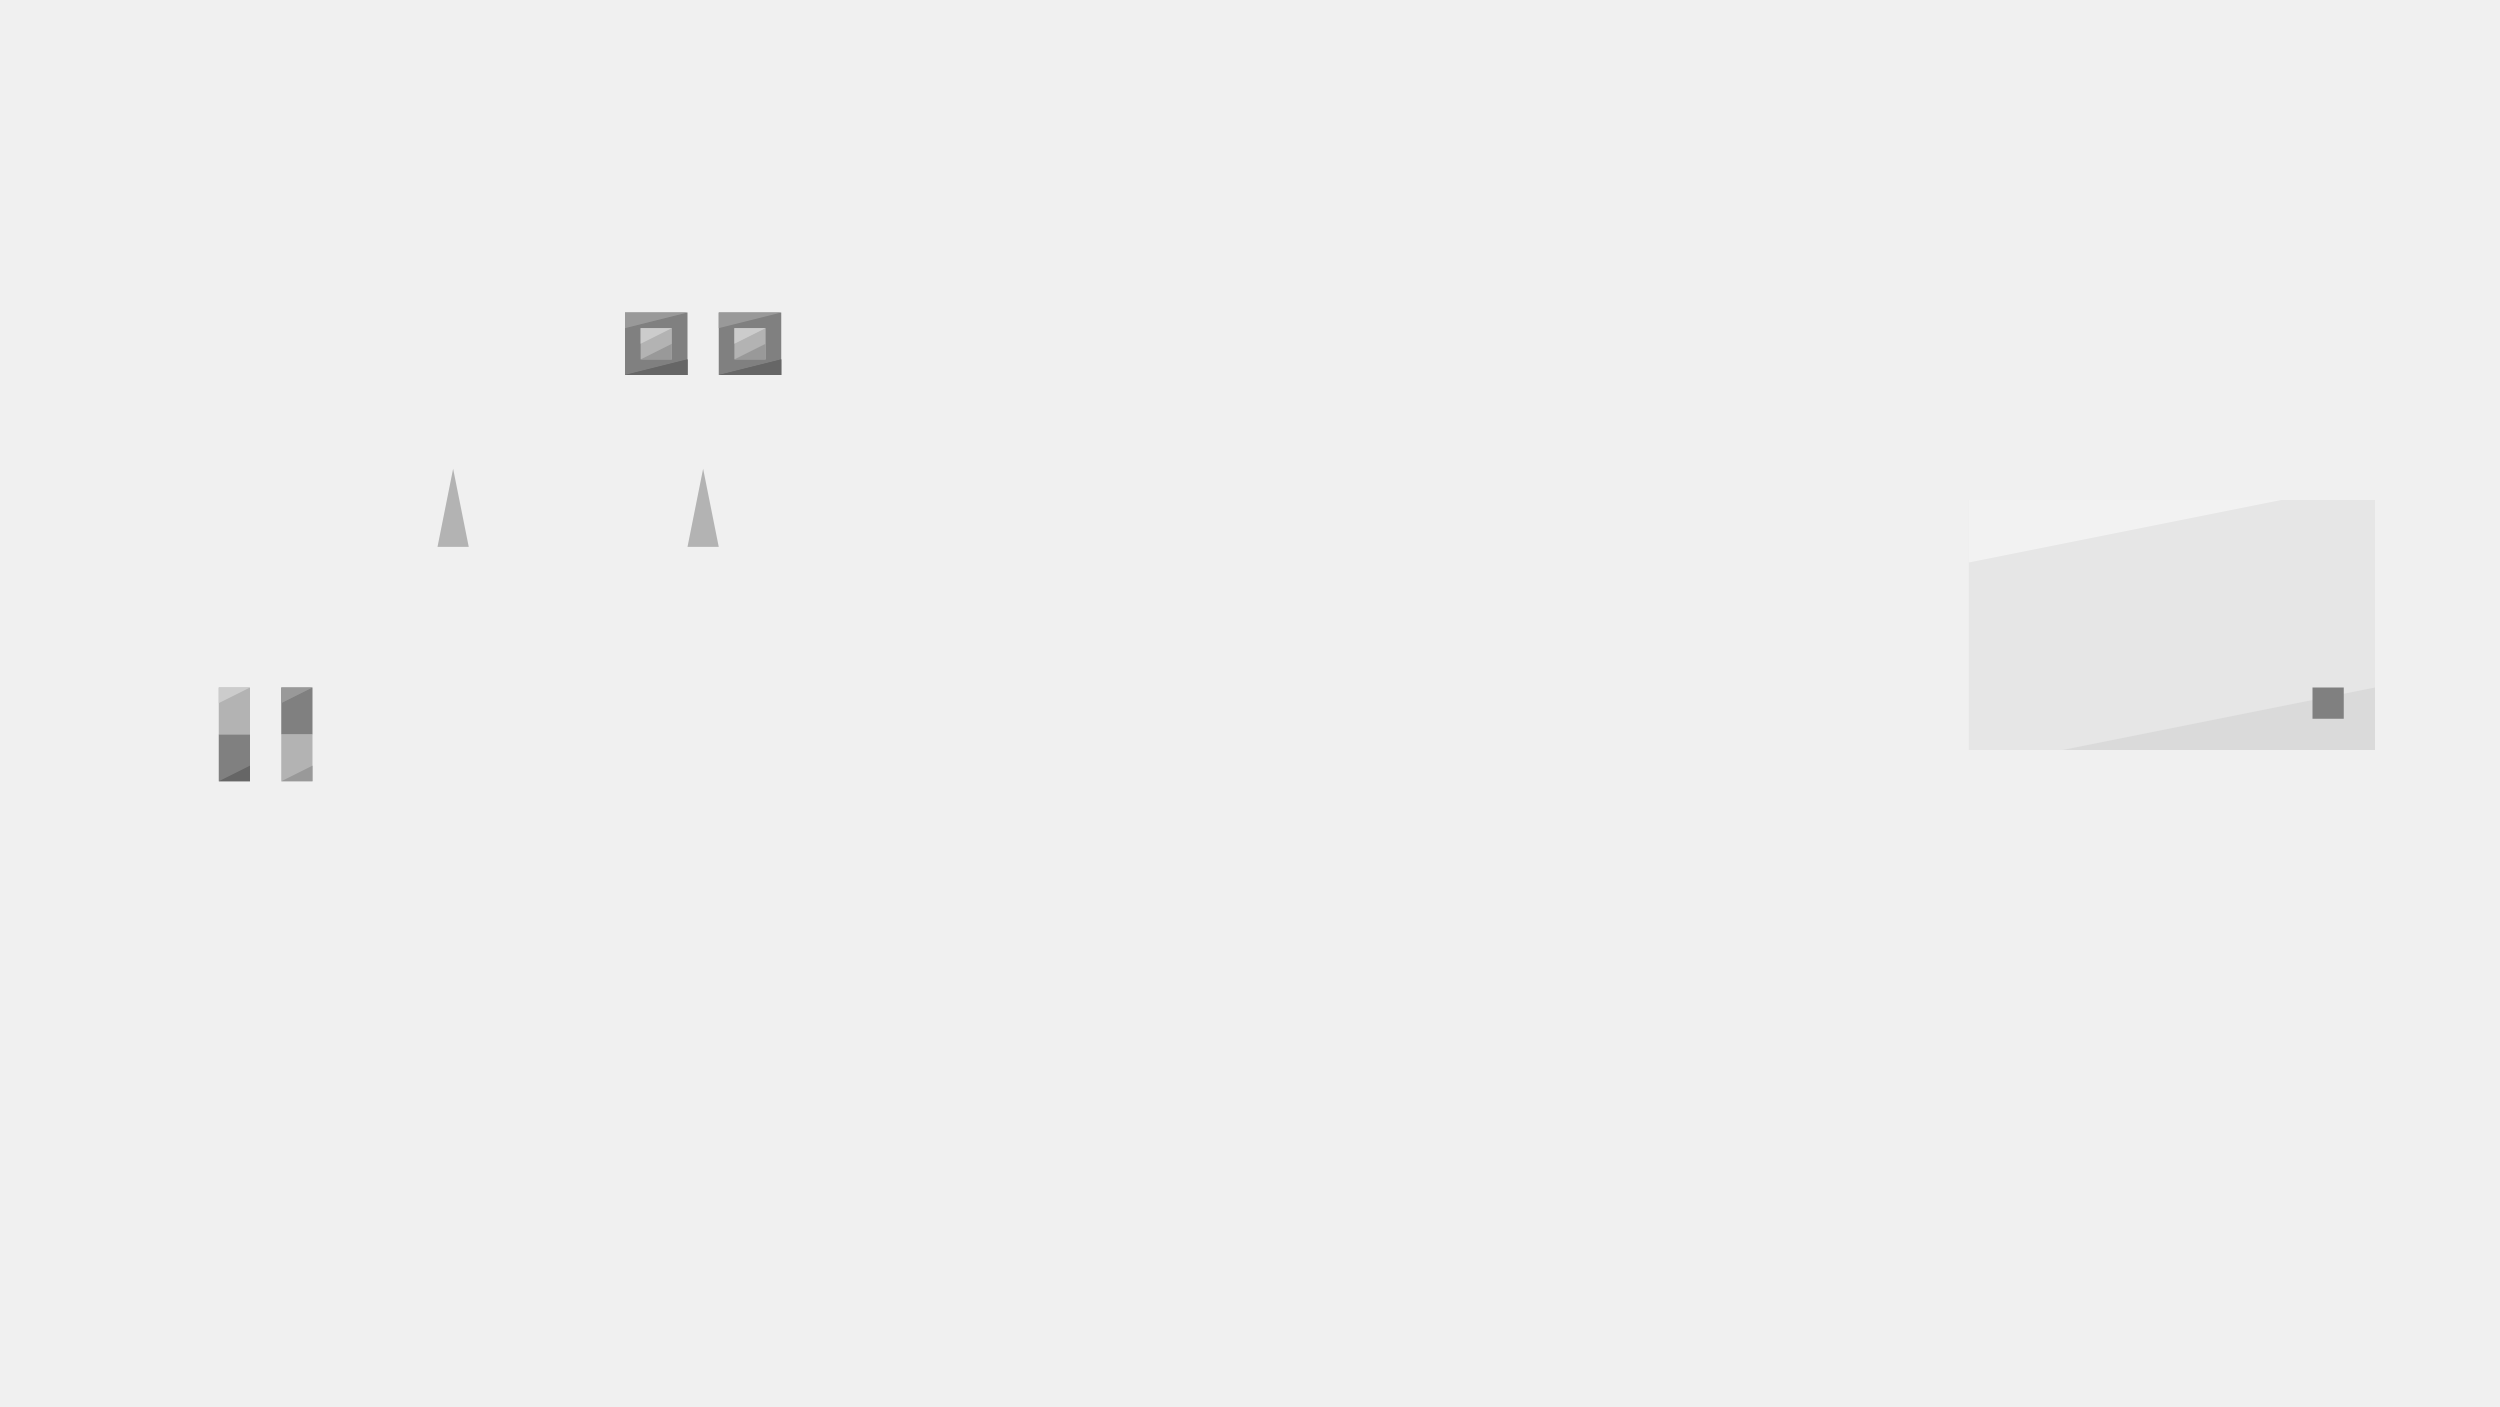
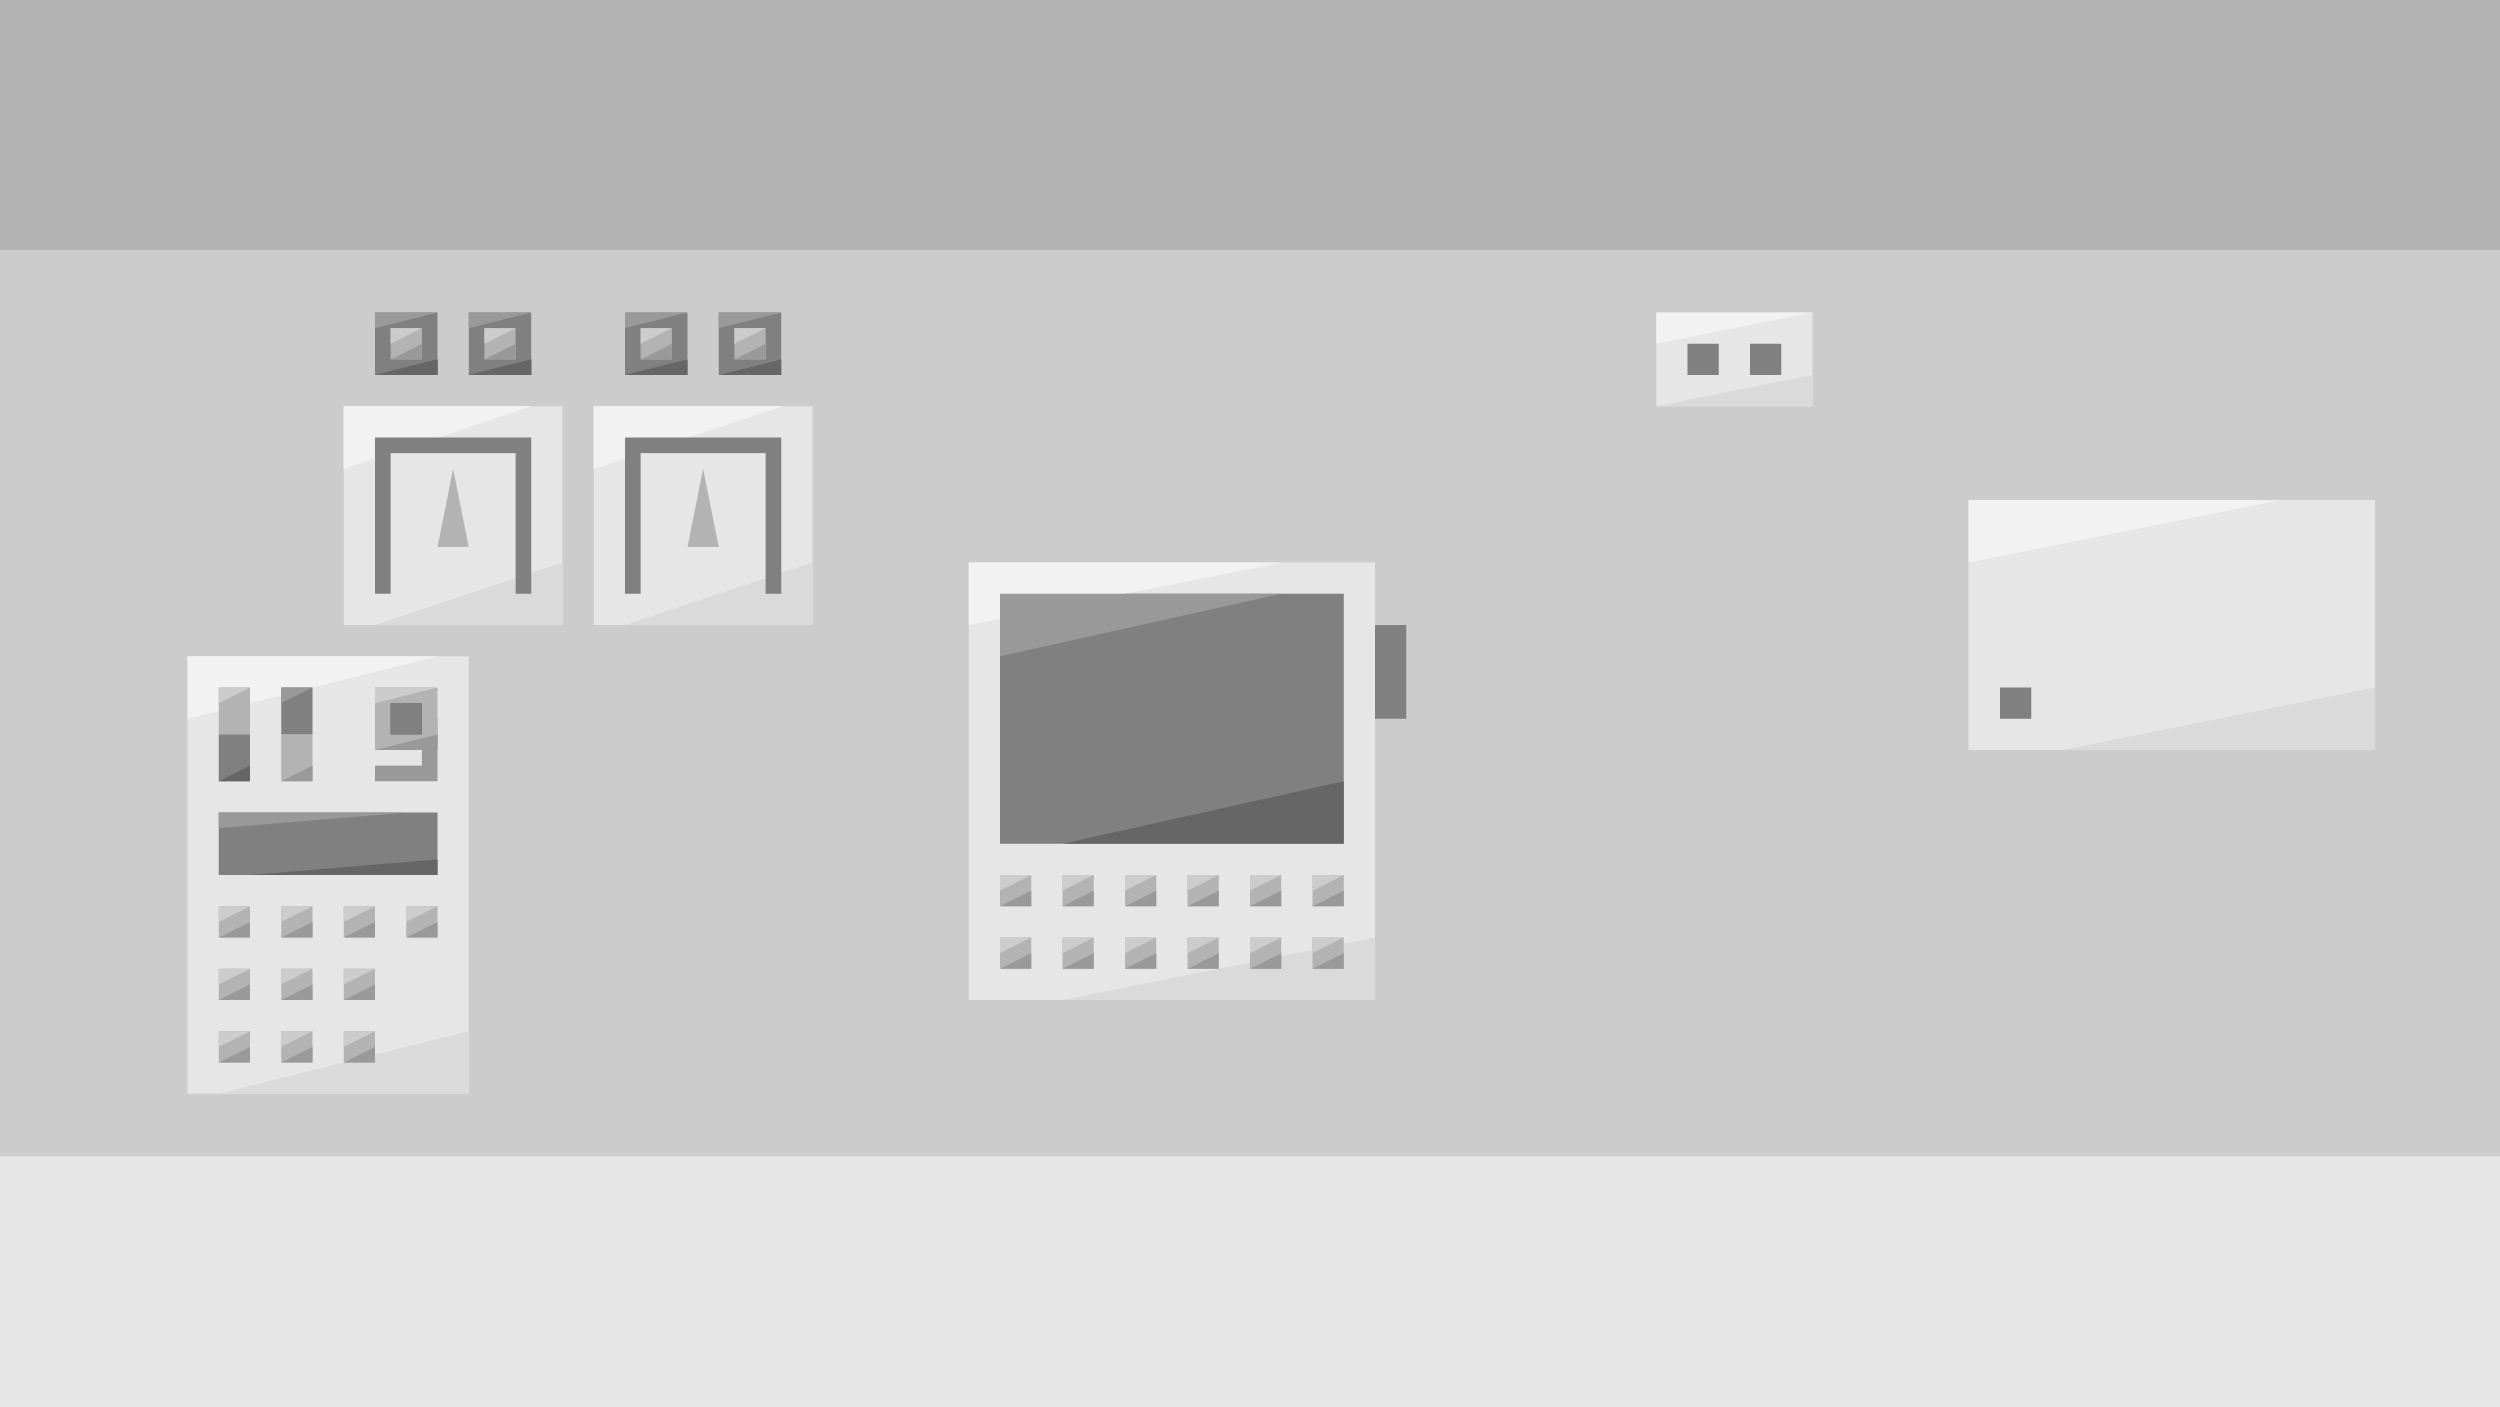
<svg xmlns="http://www.w3.org/2000/svg" xmlns:ns1="http://www.openswatchbook.org/uri/2009/osb" width="800" height="450" id="svg2" version="1.1">
  <defs id="defs4">
    <linearGradient id="linearGradient3943" ns1:paint="solid">
      <stop style="stop-color:#000000;stop-opacity:1;" offset="0" id="stop3945" />
    </linearGradient>
  </defs>
-   <g id="layer2" style="display:none">
+   <g id="layer2" style="display:inline">
    <g id="g4204">
      <rect y="0" x="0" height="450" width="800" id="rect4182" style="color:#000000;fill:#cccccc;fill-opacity:1;fill-rule:nonzero;stroke:none;stroke-width:1;marker:none;visibility:visible;display:inline;overflow:visible;enable-background:accumulate" />
      <rect y="370" x="0" height="80" width="800" id="rect4184" style="color:#000000;fill:#e6e6e6;fill-opacity:1;fill-rule:nonzero;stroke:none;stroke-width:1;marker:none;visibility:visible;display:inline;overflow:visible;enable-background:accumulate" />
      <rect y="0" x="0" height="80" width="800" id="rect4184-4" style="color:#000000;fill:#b3b3b3;fill-opacity:1;fill-rule:nonzero;stroke:none;stroke-width:1;marker:none;visibility:visible;display:inline;overflow:visible;enable-background:accumulate" />
    </g>
+     <path style="color:#000000;fill:#808080;fill-opacity:1;fill-rule:nonzero;stroke:none;stroke-width:1;marker:none;visibility:visible;display:inline;overflow:visible;enable-background:accumulate" d="m 200,100 c 6.667,0 13.333,0 20,0 0,6.667 0,13.333 0,20 -6.667,0 -13.333,0 -20,0 0,-6.667 0,-13.333 0,-20 z" id="rect4493-0" />
+     <path style="fill:#999999;fill-opacity:1;stroke:none;display:inline" d="m 200,105 c 6.667,-1.667 13.333,-3.333 20,-5 -6.667,0 -13.333,0 -20,0 0,1.667 0,3.333 0,5 z" id="path4495-2" />
+     <path style="fill:#666666;fill-opacity:1;stroke:none;display:inline" d="m 200,120 c 6.667,-1.667 13.333,-3.333 20,-5 0,1.667 0,3.333 0,5 -6.667,0 -13.333,0 -20,0 z" id="path4499-8" />
+     <rect style="color:#000000;fill:#808080;fill-opacity:1;fill-rule:nonzero;stroke:none;stroke-width:1;marker:none;visibility:visible;display:inline;overflow:visible;enable-background:accumulate" id="rect4493-7-9" width="20" height="20" x="230" y="100" />
+     <path style="fill:#999999;fill-opacity:1;stroke:none;display:inline" d="m 230,105 20,-5 -20,0 z" id="path4495-9-0" />
+     <path id="path4499-1-6" d="m 230,120 20,-5 0,5 z" style="fill:#666666;fill-opacity:1;stroke:none;display:inline" />
  </g>
-   <g id="layer1" transform="translate(0,-602.3622)" style="display:none">
+   <g id="layer1" transform="translate(0,-602.3622)" style="display:inline">
    <path id="path3910" d="m 65,947.362 0,-130 25,0 z" style="fill:#ffffff;fill-opacity:1;stroke:none" />
    <rect style="color:#000000;fill:#e6e6e6;stroke:none;stroke-width:1;marker:none;visibility:visible;display:inline;overflow:visible;enable-background:accumulate" id="rect3902" width="90" height="140" x="60" y="812.362" />
    <path style="fill:#f2f2f2;fill-opacity:1;stroke:none" d="m 60,832.362 0,-20 80,0 z" id="path3908" />
    <path style="fill:#dadada;fill-opacity:1;stroke:none" d="m 150,932.362 0,20 -80,0 z" id="path3908-1" />
    <path style="fill:#808080;fill-opacity:1;stroke:none" d="m 70,862.362 0,20 70,0 0,-20 z" id="path2987" />
    <path style="fill:#b3b3b3;stroke:none" d="m 70,892.362 0,10 10,0 0,-10 z" id="path2989" />
    <path style="fill:#b3b3b3;stroke:none" d="m 90,892.362 0,10 10,0 0,-10 z" id="path2989-1" />
    <path style="fill:#b3b3b3;stroke:none" d="m 110,892.362 0,10 10,0 0,-10 z" id="path2989-1-7" />
    <path style="fill:#b3b3b3;stroke:none" d="m 130,892.362 0,10 10,0 0,-10 z" id="path2989-1-7-4" />
    <path style="fill:#b3b3b3;stroke:none" d="m 70,912.362 0,10 10,0 0,-10 z" id="path2989-0" />
    <path style="fill:#b3b3b3;stroke:none" d="m 90,912.362 0,10 10,0 0,-10 z" id="path2989-1-9" />
    <path style="fill:#b3b3b3;stroke:none" d="m 110,912.362 0,10 10,0 0,-10 z" id="path2989-1-7-48" />
    <path style="fill:#b3b3b3;stroke:none" d="m 70,932.362 0,10 10,0 0,-10 z" id="path2989-0-2" />
    <path style="fill:#b3b3b3;stroke:none" d="m 90,932.362 0,10 10,0 0,-10 z" id="path2989-1-9-4" />
    <path style="fill:#b3b3b3;stroke:none" d="m 110,932.362 0,10 10,0 0,-10 z" id="path2989-1-7-48-5" />
-     <path style="fill:#b3b3b3;stroke:none" d="m 130,942.362 0,-30 10,0 0,30 z" id="path3099" />
    <path style="fill:#999999;stroke:none" d="m 140,832.362 0,20 -20,0 0,-5 15,0 0,-15" id="path3906" />
    <path style="fill:#b3b3b3;fill-opacity:1;stroke:none" d="m 120,842.362 20,0 0,-20 -20,0 z" id="path4092" />
    <path style="fill:#999999;fill-opacity:1;stroke:none" d="m 70,862.362 0,5 60,-5 z" id="path3937" />
    <path style="fill:#666666;fill-opacity:1;stroke:none" d="m 140,877.362 0,5 -60,0 z" id="path3939" />
    <path style="fill:#cccccc;fill-opacity:1;stroke:none" d="m 70,897.362 10,-5 -10,0 z" id="path3949" />
    <path style="fill:#999999;fill-opacity:1;stroke:none" d="m 70,902.362 10,-5 0,5 z" id="path3951" />
    <path style="fill:#cccccc;fill-opacity:1;stroke:none" d="m 90,897.362 10,-5 -10,0 z" id="path3949-5" />
    <path style="fill:#999999;fill-opacity:1;stroke:none" d="m 90,902.362 10,-5 0,5 z" id="path3951-2" />
    <path style="fill:#cccccc;fill-opacity:1;stroke:none" d="m 110,897.362 10,-5 -10,0 z" id="path3949-5-7" />
    <path style="fill:#999999;fill-opacity:1;stroke:none" d="m 110,902.362 10,-5 0,5 z" id="path3951-2-6" />
    <path style="fill:#cccccc;fill-opacity:1;stroke:none" d="m 130,897.362 10,-5 -10,0 z" id="path3949-5-7-1" />
    <path style="fill:#999999;fill-opacity:1;stroke:none" d="m 130,902.362 10,-5 0,5 z" id="path3951-2-6-4" />
    <path style="fill:#cccccc;fill-opacity:1;stroke:none" d="m 70,917.362 10,-5 -10,0 z" id="path3949-2" />
    <path style="fill:#999999;fill-opacity:1;stroke:none" d="m 70,922.362 10,-5 0,5 z" id="path3951-3" />
    <path style="fill:#cccccc;fill-opacity:1;stroke:none" d="m 90,917.362 10,-5 -10,0 z" id="path3949-5-2" />
    <path style="fill:#999999;fill-opacity:1;stroke:none" d="m 90,922.362 10,-5 0,5 z" id="path3951-2-2" />
    <path style="fill:#cccccc;fill-opacity:1;stroke:none" d="m 110,917.362 10,-5 -10,0 z" id="path3949-5-7-16" />
    <path style="fill:#999999;fill-opacity:1;stroke:none" d="m 110,922.362 10,-5 0,5 z" id="path3951-2-6-8" />
    <path style="fill:#cccccc;fill-opacity:1;stroke:none" d="m 70,937.362 10,-5 -10,0 z" id="path3949-2-5" />
    <path style="fill:#999999;fill-opacity:1;stroke:none" d="m 70,942.362 10,-5 0,5 z" id="path3951-3-7" />
    <path style="fill:#cccccc;fill-opacity:1;stroke:none" d="m 90,937.362 10,-5 -10,0 z" id="path3949-5-2-6" />
    <path style="fill:#999999;fill-opacity:1;stroke:none" d="m 90,942.362 10,-5 0,5 z" id="path3951-2-2-1" />
    <path style="fill:#cccccc;fill-opacity:1;stroke:none" d="m 110,937.362 10,-5 -10,0 z" id="path3949-5-7-16-8" />
    <path style="fill:#999999;fill-opacity:1;stroke:none" d="m 110,942.362 10,-5 0,5 z" id="path3951-2-6-8-9" />
-     <path style="fill:#cccccc;fill-opacity:1;stroke:none" d="m 130,917.362 10,-5 -10,0 z" id="path4082" />
-     <path style="fill:#999999;fill-opacity:1;stroke:none" d="m 130,942.362 10,-5 0,5 z" id="path4084" />
-     <path id="path4086" d="m 130,942.362 10,-5 0,5 z" style="fill:#999999;fill-opacity:1;stroke:none" />
    <path style="fill:#cccccc;fill-opacity:1;stroke:none" d="m 120,827.362 20,-5 -20,0 z" id="path4094" />
    <path style="fill:#999999;fill-opacity:1;stroke:none" d="m 120,842.362 20,-5 0,5 z" id="path4096" />
    <rect style="color:#000000;fill:#e6e6e6;fill-opacity:1;fill-rule:nonzero;stroke:none;stroke-width:1;marker:none;visibility:visible;display:inline;overflow:visible;enable-background:accumulate" id="rect4449" width="70" height="70" x="110" y="732.362" />
    <path style="fill:#f2f2f2;fill-opacity:1;stroke:none;display:inline" d="m 110,752.362 0,-20 60,0 z" id="path3908-3" />
    <path id="path4469" d="m 110,752.362 0,-20 60,0 z" style="fill:#f2f2f2;fill-opacity:1;stroke:none;display:inline" />
    <path style="fill:#dadada;fill-opacity:1;stroke:none;display:inline" d="m 180,782.362 0,20 -60,0 z" id="path3908-1-8" />
    <path style="fill:#808080;fill-opacity:1;stroke:none" d="m 120,792.362 5,0 0,-45 40,0 0,45 5,0 0,-50 -50,0 z" id="path4489" />
    <rect style="color:#000000;fill:#808080;fill-opacity:1;fill-rule:nonzero;stroke:none;stroke-width:1;marker:none;visibility:visible;display:inline;overflow:visible;enable-background:accumulate" id="rect4493" width="20" height="20" x="120" y="702.362" />
    <path style="fill:#999999;fill-opacity:1;stroke:none" d="m 120,707.362 20,-5 -20,0 z" id="path4495" />
    <path style="fill:#666666;fill-opacity:1;stroke:none" d="m 120,722.362 20,-5 0,5 z" id="path4497" />
    <path id="path4499" d="m 120,722.362 20,-5 0,5 z" style="fill:#666666;fill-opacity:1;stroke:none" />
    <path style="fill:#b3b3b3;stroke:none;display:inline" d="m 125,707.362 0,10 10,0 0,-10 z" id="path2989-7" />
    <path style="fill:#cccccc;fill-opacity:1;stroke:none;display:inline" d="m 125,712.362 10,-5 -10,0 z" id="path3949-4" />
    <path style="fill:#999999;fill-opacity:1;stroke:none;display:inline" d="m 125,717.362 10,-5 0,5 z" id="path3951-27" />
    <rect style="color:#000000;fill:#808080;fill-opacity:1;fill-rule:nonzero;stroke:none;stroke-width:1;marker:none;visibility:visible;display:inline;overflow:visible;enable-background:accumulate" id="rect4493-7" width="20" height="20" x="150" y="702.362" />
    <path style="fill:#999999;fill-opacity:1;stroke:none;display:inline" d="m 150,707.362 20,-5 -20,0 z" id="path4495-9" />
    <path style="fill:#666666;fill-opacity:1;stroke:none;display:inline" d="m 150,722.362 20,-5 0,5 z" id="path4497-3" />
    <path id="path4499-1" d="m 150,722.362 20,-5 0,5 z" style="fill:#666666;fill-opacity:1;stroke:none;display:inline" />
    <path style="fill:#b3b3b3;stroke:none;display:inline" d="m 155,707.362 0,10 10,0 0,-10 z" id="path2989-7-9" />
    <path style="fill:#cccccc;fill-opacity:1;stroke:none;display:inline" d="m 155,712.362 10,-5 -10,0 z" id="path3949-4-8" />
    <path style="fill:#999999;fill-opacity:1;stroke:none;display:inline" d="m 155,717.362 10,-5 0,5 z" id="path3951-27-6" />
    <rect style="color:#000000;fill:#e6e6e6;fill-opacity:1;fill-rule:nonzero;stroke:none;stroke-width:1;marker:none;visibility:visible;display:inline;overflow:visible;enable-background:accumulate" id="rect4449-5" width="70" height="70" x="190" y="732.362" />
    <path style="fill:#f2f2f2;fill-opacity:1;stroke:none;display:inline" d="m 190,752.362 0,-20 60,0 z" id="path3908-3-0" />
    <path id="path4469-2" d="m 190,752.362 0,-20 60,0 z" style="fill:#f2f2f2;fill-opacity:1;stroke:none;display:inline" />
    <path style="fill:#dadada;fill-opacity:1;stroke:none;display:inline" d="m 260,782.362 0,20 -60,0 z" id="path3908-1-8-8" />
    <path style="fill:#808080;fill-opacity:1;stroke:none;display:inline" d="m 200,792.362 5,0 0,-45 40,0 0,45 5,0 0,-50 -50,0 z" id="path4489-6" />
    <rect style="color:#000000;fill:#666666;fill-opacity:1;fill-rule:nonzero;stroke:none;stroke-width:1;marker:none;visibility:visible;display:inline;overflow:visible;enable-background:accumulate" id="rect4653" width="10" height="10" x="125" y="827.362" />
    <rect y="827.362" x="125" height="10" width="10" id="rect4655" style="color:#000000;fill:#808080;fill-opacity:1;fill-rule:nonzero;stroke:none;stroke-width:1;marker:none;visibility:visible;display:inline;overflow:visible;enable-background:accumulate" />
    <rect style="color:#000000;fill:#e6e6e6;fill-opacity:1;fill-rule:nonzero;stroke:none;stroke-width:1;marker:none;visibility:visible;display:inline;overflow:visible;enable-background:accumulate" id="rect4663" width="130" height="140" x="310" y="180" transform="translate(0,602.3622)" />
    <path style="fill:#dadada;fill-opacity:1;stroke:none;display:inline" d="m 440,902.362 0,20 -100,0 z" id="path3908-1-0" />
    <rect style="color:#000000;fill:#808080;fill-opacity:1;fill-rule:nonzero;stroke:none;stroke-width:1;marker:none;visibility:visible;display:inline;overflow:visible;enable-background:accumulate" id="rect4657" width="110" height="80" x="320" y="190" transform="translate(0,602.3622)" />
    <path style="fill:#666666;fill-opacity:1;stroke:none" d="m 340,270 90,0 0,-20 z" id="path4659" transform="translate(0,602.3622)" />
    <path style="fill:#f2f2f2;fill-opacity:1;stroke:none;display:inline" d="m 310,802.362 0,-20 100,0 z" id="path3908-2" />
    <path style="fill:#999999;fill-opacity:1;stroke:none" d="m 320,210 90,-20 -90,0 z" id="path4661" transform="translate(0,602.3622)" />
    <path style="fill:#b3b3b3;stroke:none;display:inline" d="m 320,882.362 0,10 10,0 0,-10 z" id="path2989-3" />
    <path style="fill:#b3b3b3;stroke:none;display:inline" d="m 340,882.362 0,10 10,0 0,-10 z" id="path2989-1-4" />
    <path style="fill:#b3b3b3;stroke:none;display:inline" d="m 360,882.362 0,10 10,0 0,-10 z" id="path2989-1-7-46" />
    <path style="fill:#b3b3b3;stroke:none;display:inline" d="m 380,882.362 0,10 10,0 0,-10 z" id="path2989-1-7-4-0" />
    <path style="fill:#cccccc;fill-opacity:1;stroke:none;display:inline" d="m 320,887.362 10,-5 -10,0 z" id="path3949-6" />
    <path style="fill:#999999;fill-opacity:1;stroke:none;display:inline" d="m 320,892.362 10,-5 0,5 z" id="path3951-6" />
    <path style="fill:#cccccc;fill-opacity:1;stroke:none;display:inline" d="m 340,887.362 10,-5 -10,0 z" id="path3949-5-1" />
    <path style="fill:#999999;fill-opacity:1;stroke:none;display:inline" d="m 340,892.362 10,-5 0,5 z" id="path3951-2-8" />
    <path style="fill:#cccccc;fill-opacity:1;stroke:none;display:inline" d="m 360,887.362 10,-5 -10,0 z" id="path3949-5-7-4" />
    <path style="fill:#999999;fill-opacity:1;stroke:none;display:inline" d="m 360,892.362 10,-5 0,5 z" id="path3951-2-6-9" />
    <path style="fill:#cccccc;fill-opacity:1;stroke:none;display:inline" d="m 380,887.362 10,-5 -10,0 z" id="path3949-5-7-1-6" />
    <path style="fill:#999999;fill-opacity:1;stroke:none;display:inline" d="m 380,892.362 10,-5 0,5 z" id="path3951-2-6-4-3" />
    <path style="fill:#b3b3b3;stroke:none;display:inline" d="m 400,882.362 0,10 10,0 0,-10 z" id="path2989-1-7-46-7" />
    <path style="fill:#b3b3b3;stroke:none;display:inline" d="m 420,882.362 0,10 10,0 0,-10 z" id="path2989-1-7-4-0-8" />
    <path style="fill:#cccccc;fill-opacity:1;stroke:none;display:inline" d="m 400,887.362 10,-5 -10,0 z" id="path3949-5-7-4-8" />
    <path style="fill:#999999;fill-opacity:1;stroke:none;display:inline" d="m 400,892.362 10,-5 0,5 z" id="path3951-2-6-9-2" />
    <path style="fill:#cccccc;fill-opacity:1;stroke:none;display:inline" d="m 420,887.362 10,-5 -10,0 z" id="path3949-5-7-1-6-9" />
    <path style="fill:#999999;fill-opacity:1;stroke:none;display:inline" d="m 420,892.362 10,-5 0,5 z" id="path3951-2-6-4-3-1" />
    <path style="fill:#b3b3b3;stroke:none;display:inline" d="m 320,902.362 0,10 10,0 0,-10 z" id="path2989-3-3" />
    <path style="fill:#b3b3b3;stroke:none;display:inline" d="m 340,902.362 0,10 10,0 0,-10 z" id="path2989-1-4-5" />
    <path style="fill:#b3b3b3;stroke:none;display:inline" d="m 360,902.362 0,10 10,0 0,-10 z" id="path2989-1-7-46-9" />
    <path style="fill:#b3b3b3;stroke:none;display:inline" d="m 380,902.362 0,10 10,0 0,-10 z" id="path2989-1-7-4-0-84" />
    <path style="fill:#cccccc;fill-opacity:1;stroke:none;display:inline" d="m 320,907.362 10,-5 -10,0 z" id="path3949-6-0" />
    <path style="fill:#999999;fill-opacity:1;stroke:none;display:inline" d="m 320,912.362 10,-5 0,5 z" id="path3951-6-7" />
    <path style="fill:#cccccc;fill-opacity:1;stroke:none;display:inline" d="m 340,907.362 10,-5 -10,0 z" id="path3949-5-1-6" />
    <path style="fill:#999999;fill-opacity:1;stroke:none;display:inline" d="m 340,912.362 10,-5 0,5 z" id="path3951-2-8-3" />
    <path style="fill:#cccccc;fill-opacity:1;stroke:none;display:inline" d="m 360,907.362 10,-5 -10,0 z" id="path3949-5-7-4-6" />
    <path style="fill:#999999;fill-opacity:1;stroke:none;display:inline" d="m 360,912.362 10,-5 0,5 z" id="path3951-2-6-9-1" />
    <path style="fill:#cccccc;fill-opacity:1;stroke:none;display:inline" d="m 380,907.362 10,-5 -10,0 z" id="path3949-5-7-1-6-5" />
    <path style="fill:#999999;fill-opacity:1;stroke:none;display:inline" d="m 380,912.362 10,-5 0,5 z" id="path3951-2-6-4-3-4" />
    <path style="fill:#b3b3b3;stroke:none;display:inline" d="m 400,902.362 0,10 10,0 0,-10 z" id="path2989-1-7-46-7-2" />
-     <path style="fill:#b3b3b3;stroke:none;display:inline" d="m 420,902.362 0,10 10,0 0,-10 z" id="path2989-1-7-4-0-8-0" />
    <path style="fill:#cccccc;fill-opacity:1;stroke:none;display:inline" d="m 400,907.362 10,-5 -10,0 z" id="path3949-5-7-4-8-9" />
    <path style="fill:#999999;fill-opacity:1;stroke:none;display:inline" d="m 400,912.362 10,-5 0,5 z" id="path3951-2-6-9-2-7" />
-     <path style="fill:#cccccc;fill-opacity:1;stroke:none;display:inline" d="m 420,907.362 10,-5 -10,0 z" id="path3949-5-7-1-6-9-3" />
-     <path style="fill:#999999;fill-opacity:1;stroke:none;display:inline" d="m 420,912.362 10,-5 0,5 z" id="path3951-2-6-4-3-1-7" />
    <path style="fill:#808080;fill-opacity:1;stroke:none" d="m 440,200 10,0 0,30 -10,0 z" id="path4885" transform="translate(0,602.3622)" />
    <rect style="color:#000000;fill:#e6e6e6;fill-opacity:1;fill-rule:nonzero;stroke:none;stroke-width:1;marker:none;visibility:visible;display:inline;overflow:visible;enable-background:accumulate" id="rect4449-5-1" width="50" height="30" x="530" y="702.362" />
    <path id="path4469-2-6" d="m 530,712.362 0,-10 50,0 z" style="fill:#f2f2f2;fill-opacity:1;stroke:none;display:inline" />
    <path style="fill:#dadada;fill-opacity:1;stroke:none;display:inline" d="m 580,722.362 0,10 -50,0 z" id="path3908-1-8-8-5" />
    <rect style="color:#000000;fill:#808080;fill-opacity:1;fill-rule:nonzero;stroke:none;stroke-width:1;marker:none;visibility:visible;display:inline;overflow:visible;enable-background:accumulate" id="rect4913" width="10" height="10" x="540" y="110" transform="translate(0,602.3622)" />
    <rect style="color:#000000;fill:#808080;fill-opacity:1;fill-rule:nonzero;stroke:none;stroke-width:1;marker:none;visibility:visible;display:inline;overflow:visible;enable-background:accumulate" id="rect4915" width="10" height="10" x="560" y="110" transform="translate(0,602.3622)" />
    <rect style="color:#000000;fill:#e6e6e6;fill-opacity:1;fill-rule:nonzero;stroke:none;stroke-width:1;marker:none;visibility:visible;display:inline;overflow:visible;enable-background:accumulate" id="rect4663-7" width="130" height="80" x="630" y="762.362" />
    <path style="fill:#dadada;fill-opacity:1;stroke:none;display:inline" d="m 760,822.362 0,20 -100,0 z" id="path3908-1-0-5" />
    <path style="fill:#f2f2f2;fill-opacity:1;stroke:none;display:inline" d="m 630,782.362 0,-20 100,0 z" id="path3908-2-4" />
    <rect style="color:#000000;fill:#808080;fill-opacity:1;fill-rule:nonzero;stroke:none;stroke-width:1;marker:none;visibility:visible;display:inline;overflow:visible;enable-background:accumulate" id="rect4657-1" width="110" height="60" x="640" y="772.362" ry="0" />
-     <path style="fill:#b3b3b3;fill-opacity:1;stroke:none" d="m 650,180 0,40 70,0 0,-20 20,0 0,-20 z" id="path4964" transform="translate(0,602.3622)" />
+     <path style="fill:#b3b3b3;fill-opacity:1;stroke:none" d="m 650,180 0,30 10,0 0,10 80,0 0,-40 z" id="path4964" transform="translate(0,602.3622)" />
    <path style="fill:#cccccc;fill-opacity:1;stroke:none" d="m 650,190 70,-10 -70,0 z" id="path4966" transform="translate(0,602.3622)" />
-     <path style="fill:#999999;fill-opacity:1;stroke:none" d="m 720,210 0,10 -60,0 z" id="path4968" transform="translate(0,602.3622)" />
-     <rect style="color:#000000;fill:#808080;fill-opacity:1;fill-rule:nonzero;stroke:none;stroke-width:1;marker:none;visibility:visible;display:inline;overflow:visible;enable-background:accumulate" id="rect4913-6" width="10" height="10" x="670" y="802.362" />
-     <rect style="color:#000000;fill:#808080;fill-opacity:1;fill-rule:nonzero;stroke:none;stroke-width:1;marker:none;visibility:visible;display:inline;overflow:visible;enable-background:accumulate" id="rect4915-0" width="10" height="10" x="690" y="802.362" />
+     <path style="fill:#999999;fill-opacity:1;stroke:none" d="m 740,210 0,10 -70,0 z" id="path4968" transform="translate(0,602.3622)" />
+     <rect style="color:#000000;fill:#808080;fill-opacity:1;fill-rule:nonzero;stroke:none;stroke-width:1;marker:none;visibility:visible;display:inline;overflow:visible;enable-background:accumulate" id="rect4913-6" width="10" height="10" x="690" y="792.362" />
+     <rect style="color:#000000;fill:#808080;fill-opacity:1;fill-rule:nonzero;stroke:none;stroke-width:1;marker:none;visibility:visible;display:inline;overflow:visible;enable-background:accumulate" id="rect4915-0" width="10" height="10" x="710" y="792.362" />
  </g>
  <g id="layer3" style="display:inline">
    <path style="fill:#b3b3b3;stroke:none" d="m 70,235 0,-15 10,0 0,15" id="path3103" />
    <path style="fill:#808080;stroke:none" d="m 70,250 0,-15 10,0 0,15 z" id="path3101" />
    <path style="fill:#cccccc;fill-opacity:1;stroke:none" d="m 70,225 0,-5 10,0 z" id="path4088" />
    <path style="fill:#666666;fill-opacity:1;stroke:none" d="m 70,250 10,0 0,-5 z" id="path4090" />
    <path style="fill:#b3b3b3;stroke:none" d="m 90,250 0,-15 10,0 0,15 z" id="path3101-7" />
    <path style="fill:#808080;stroke:none" d="m 90,235 0,-15 10,0 0,15" id="path3103-2" />
    <path style="fill:#999999;fill-opacity:1;stroke:none" d="m 90,225 0,-5 10,0 z" id="path4088-9" />
    <path style="fill:#999999;fill-opacity:1;stroke:none" d="m 90,250 10,0 0,-5 z" id="path4090-5" />
    <path style="fill:#b3b3b3;fill-opacity:1;stroke:none" d="m 140,175 5,-25 5,25 z" id="path4491" />
    <path style="fill:#b3b3b3;fill-opacity:1;stroke:none;display:inline" d="m 220,175 5,-25 5,25 z" id="path4491-9" />
    <rect style="color:#000000;fill:#e6e6e6;fill-opacity:1;fill-rule:nonzero;stroke:none;stroke-width:1;marker:none;visibility:visible;display:inline;overflow:visible;enable-background:accumulate" id="rect4663-7-2" width="130" height="80" x="630" y="160" />
    <path style="fill:#dadada;fill-opacity:1;stroke:none;display:inline" d="m 760,220 0,20 -100,0 z" id="path3908-1-0-5-0" />
    <path style="fill:#f2f2f2;fill-opacity:1;stroke:none;display:inline" d="m 630,180 0,-20 100,0 z" id="path3908-2-4-0" />
-     <rect y="220" x="740" height="10" width="10" id="rect5032" style="color:#000000;fill:#808080;fill-opacity:1;fill-rule:nonzero;stroke:none;stroke-width:1;marker:none;visibility:visible;display:inline;overflow:visible;enable-background:accumulate" />
-     <rect style="color:#000000;fill:#808080;fill-opacity:1;fill-rule:nonzero;stroke:none;stroke-width:1;marker:none;visibility:visible;display:inline;overflow:visible;enable-background:accumulate" id="rect4493-0" width="20" height="20" x="200" y="100" />
-     <path style="fill:#999999;fill-opacity:1;stroke:none;display:inline" d="m 200,105 20,-5 -20,0 z" id="path4495-2" />
-     <path style="fill:#666666;fill-opacity:1;stroke:none;display:inline" d="m 200,120 20,-5 0,5 z" id="path4497-4" />
-     <path id="path4499-8" d="m 200,120 20,-5 0,5 z" style="fill:#666666;fill-opacity:1;stroke:none;display:inline" />
-     <path style="fill:#b3b3b3;stroke:none;display:inline" d="m 205,105 0,10 10,0 0,-10 z" id="path2989-7-6" />
-     <path style="fill:#cccccc;fill-opacity:1;stroke:none;display:inline" d="m 205,110 10,-5 -10,0 z" id="path3949-4-5" />
-     <path style="fill:#999999;fill-opacity:1;stroke:none;display:inline" d="m 205,115 10,-5 0,5 z" id="path3951-27-0" />
-     <rect style="color:#000000;fill:#808080;fill-opacity:1;fill-rule:nonzero;stroke:none;stroke-width:1;marker:none;visibility:visible;display:inline;overflow:visible;enable-background:accumulate" id="rect4493-7-9" width="20" height="20" x="230" y="100" />
-     <path style="fill:#999999;fill-opacity:1;stroke:none;display:inline" d="m 230,105 20,-5 -20,0 z" id="path4495-9-0" />
-     <path style="fill:#666666;fill-opacity:1;stroke:none;display:inline" d="m 230,120 20,-5 0,5 z" id="path4497-3-0" />
-     <path id="path4499-1-6" d="m 230,120 20,-5 0,5 z" style="fill:#666666;fill-opacity:1;stroke:none;display:inline" />
+     <rect y="220" x="640" height="10" width="10" id="rect5032" style="color:#000000;fill:#808080;fill-opacity:1;fill-rule:nonzero;stroke:none;stroke-width:1;marker:none;visibility:visible;display:inline;overflow:visible;enable-background:accumulate" />
+     <path style="fill:#b3b3b3;stroke:none;display:inline" d="m 205,105 c 0,3.333 0,6.667 0,10 3.333,0 6.667,0 10,0 0,-3.333 0,-6.667 0,-10 -3.333,0 -6.667,0 -10,0 z" id="path2989-7-6" />
+     <path style="fill:#cccccc;fill-opacity:1;stroke:none;display:inline" d="m 205,110 c 3.333,-1.667 6.667,-3.333 10,-5 -3.333,0 -6.667,0 -10,0 0,1.667 0,3.333 0,5 z" id="path3949-4-5" />
+     <path style="fill:#999999;fill-opacity:1;stroke:none;display:inline" d="m 205,115 c 3.333,-1.667 6.667,-3.333 10,-5 0,1.667 0,3.333 0,5 -3.333,0 -6.667,0 -10,0 z" id="path3951-27-0" />
    <path style="fill:#b3b3b3;stroke:none;display:inline" d="m 235,105 0,10 10,0 0,-10 z" id="path2989-7-9-1" />
    <path style="fill:#cccccc;fill-opacity:1;stroke:none;display:inline" d="m 235,110 10,-5 -10,0 z" id="path3949-4-8-3" />
    <path style="fill:#999999;fill-opacity:1;stroke:none;display:inline" d="m 235,115 10,-5 0,5 z" id="path3951-27-6-8" />
+     <path style="fill:#b3b3b3;stroke:none;display:inline" d="m 420,300 0,10 10,0 0,-10 z" id="path2989-1-7-4-0-8-0" />
+     <path style="fill:#cccccc;fill-opacity:1;stroke:none;display:inline" d="m 420,305 10,-5 -10,0 z" id="path3949-5-7-1-6-9-3" />
+     <path style="fill:#999999;fill-opacity:1;stroke:none;display:inline" d="m 420,310 10,-5 0,5 z" id="path3951-2-6-4-3-1-7" />
  </g>
</svg>
